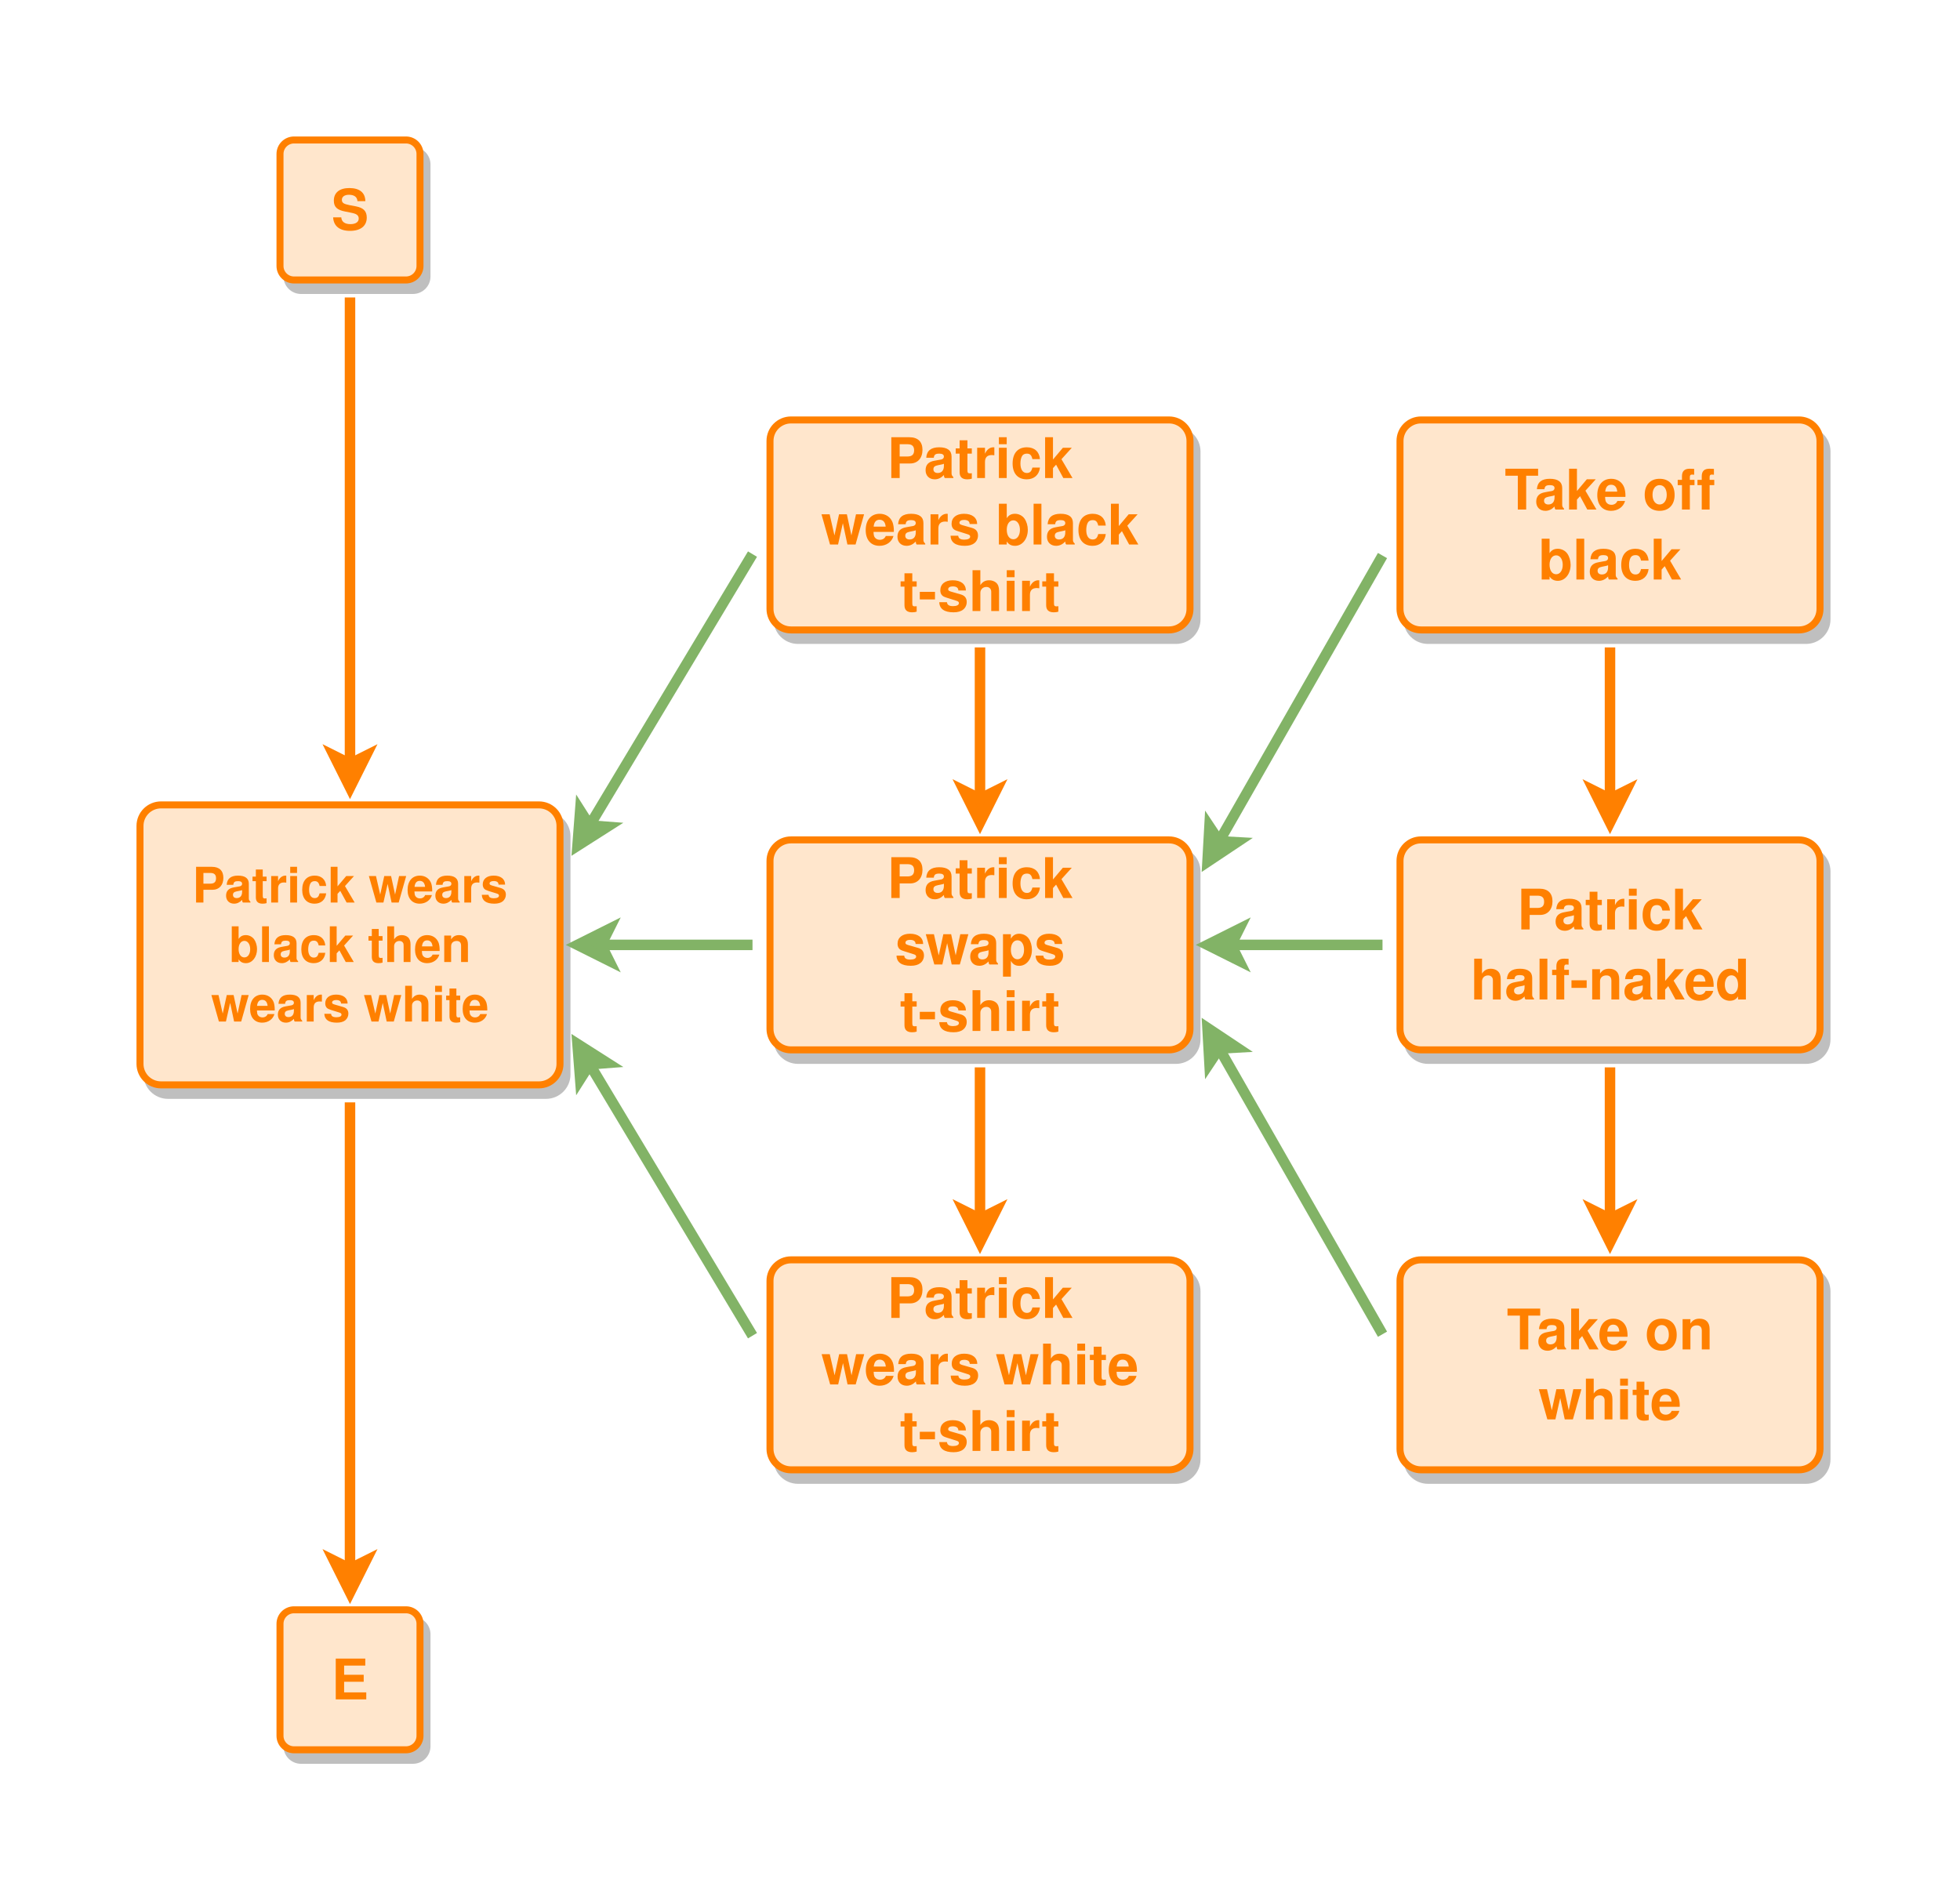
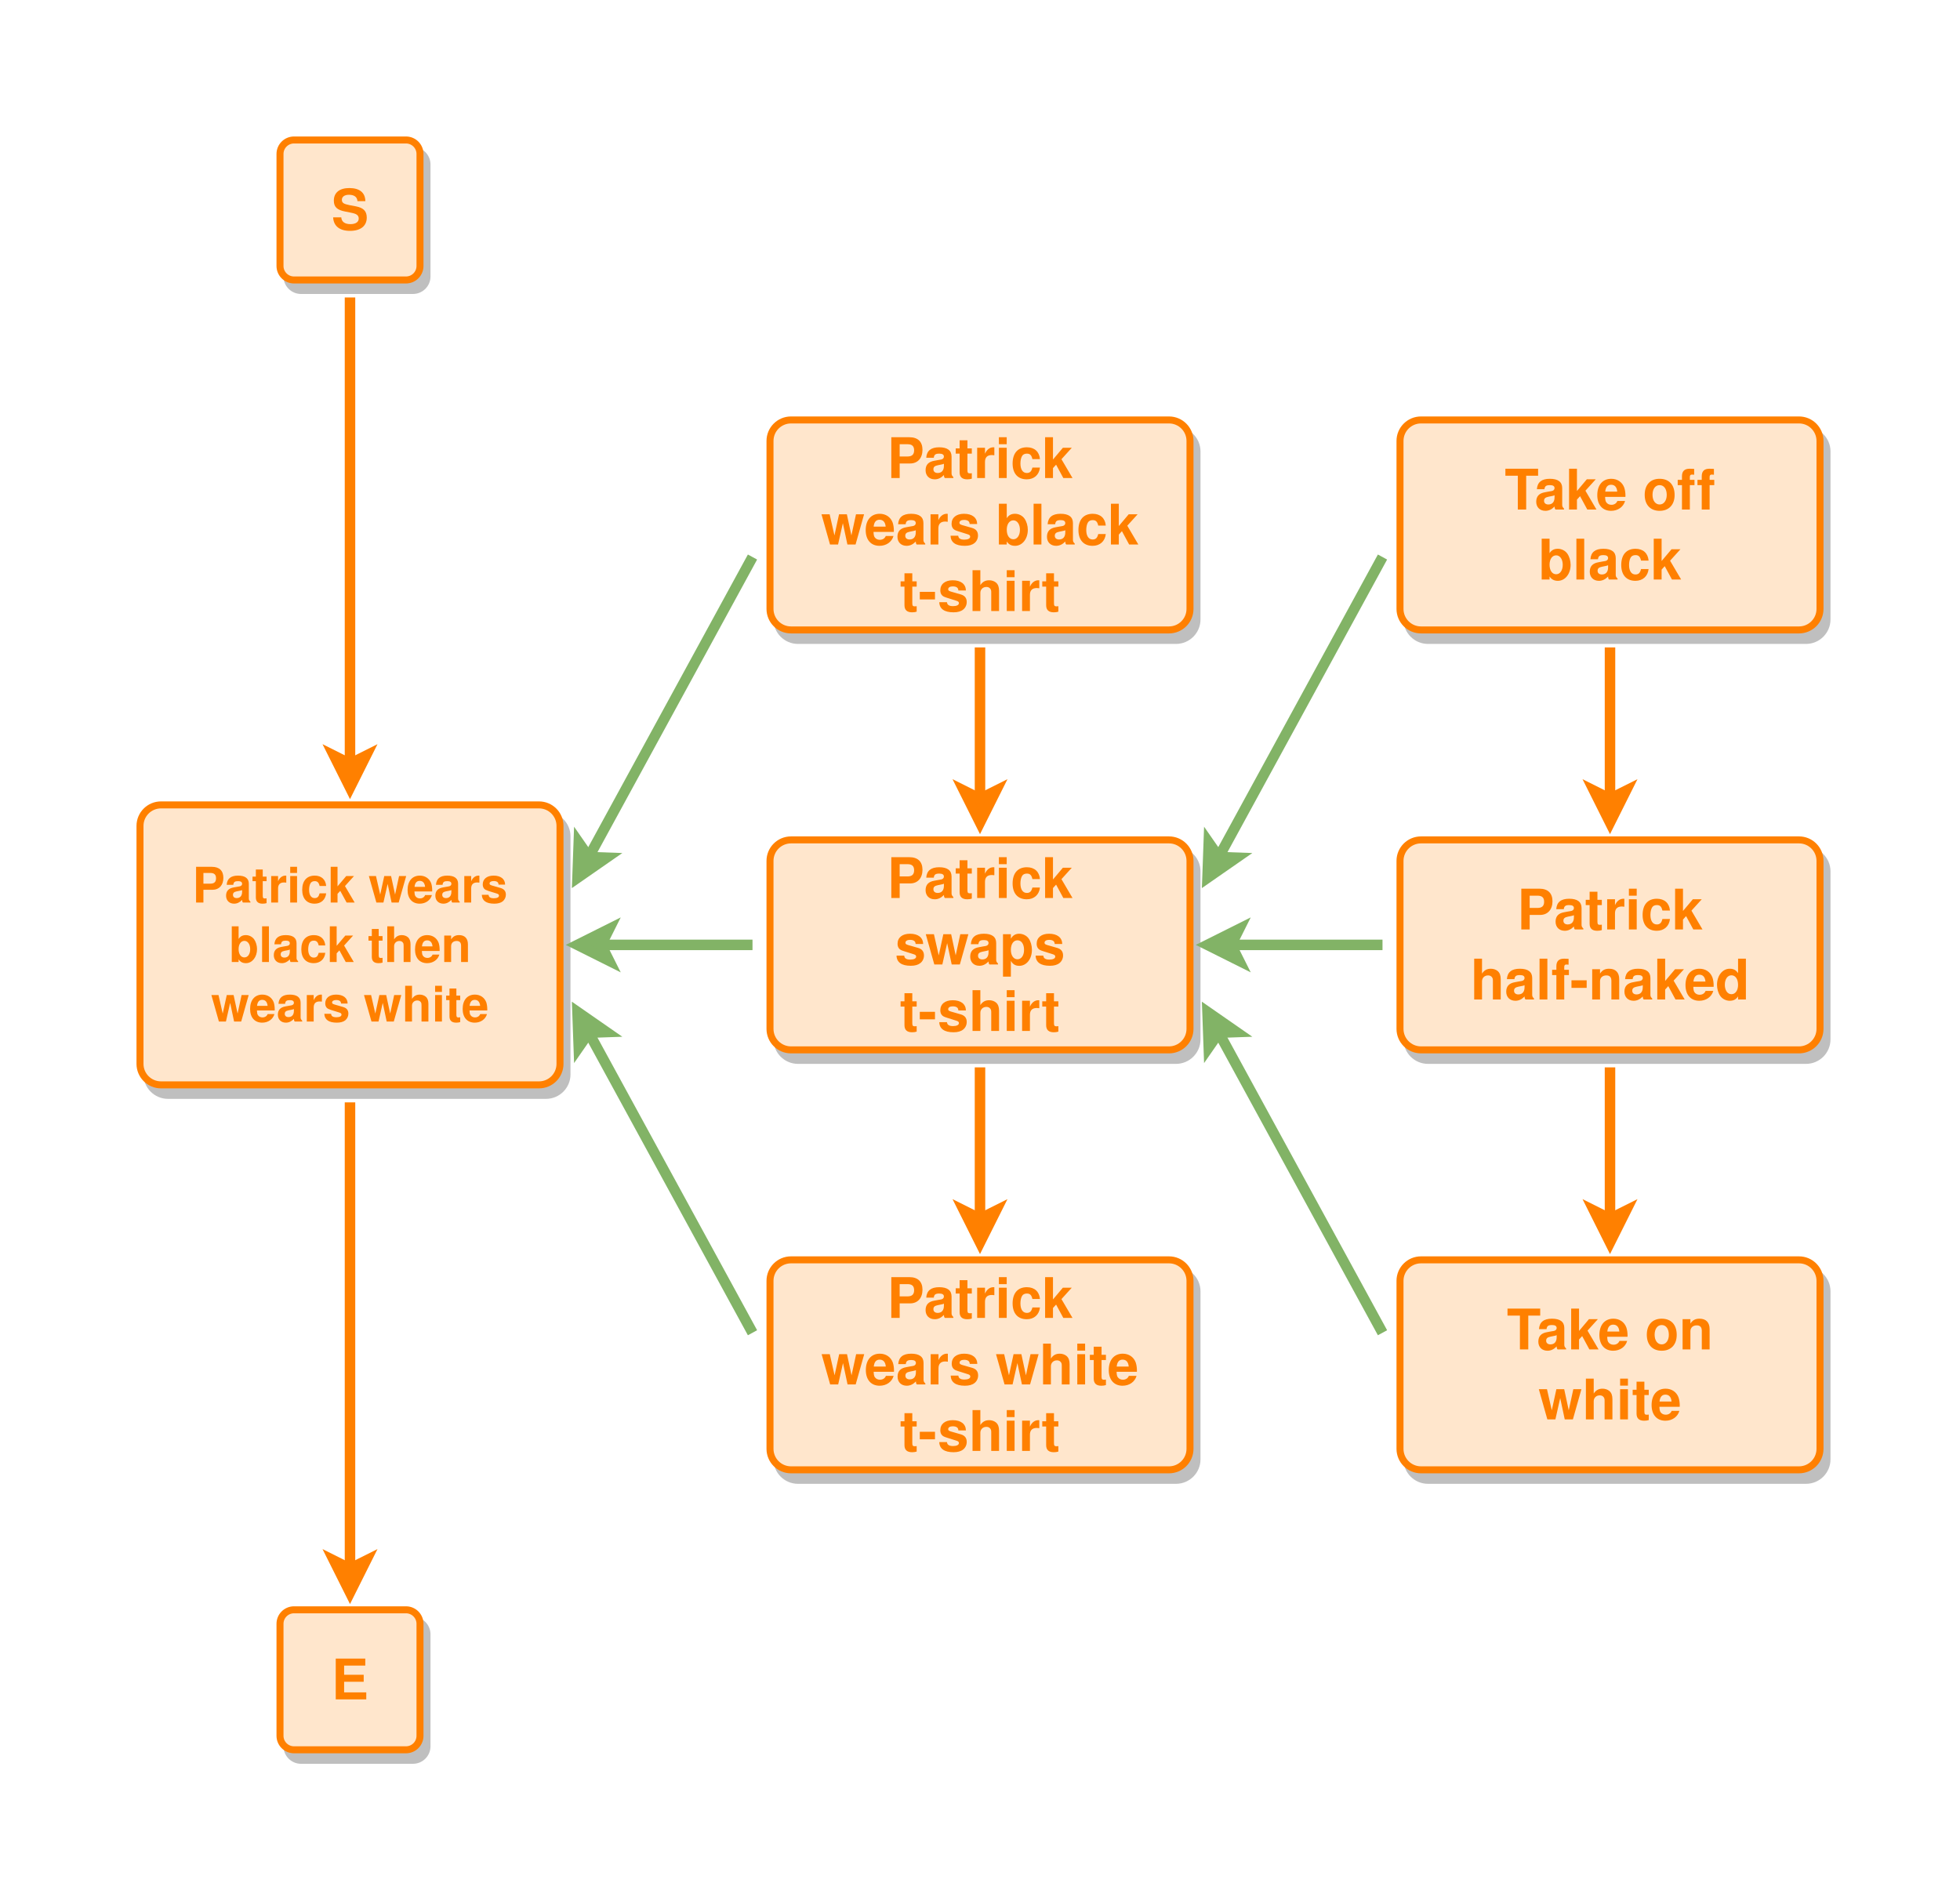
<svg xmlns="http://www.w3.org/2000/svg" width="560" height="540" viewBox="0 0 560 540">
  <defs>
  </defs>
  <g id="container-shells">
  </g>
  <g id="node-shadows">
    <rect x="40" y="230" width="120" height="80" rx="6" ry="6" fill="#000000" stroke="#000000" stroke-width="2" opacity="0.25" transform="translate(2,3)" />
    <rect x="220" y="120" width="120" height="60" rx="6" ry="6" fill="#000000" stroke="#000000" stroke-width="2" opacity="0.25" transform="translate(2,3)" />
    <rect x="220" y="240" width="120" height="60" rx="6" ry="6" fill="#000000" stroke="#000000" stroke-width="2" opacity="0.25" transform="translate(2,3)" />
    <rect x="220" y="360" width="120" height="60" rx="6" ry="6" fill="#000000" stroke="#000000" stroke-width="2" opacity="0.25" transform="translate(2,3)" />
    <rect x="400" y="120" width="120" height="60" rx="6" ry="6" fill="#000000" stroke="#000000" stroke-width="2" opacity="0.25" transform="translate(2,3)" />
    <rect x="400" y="240" width="120" height="60" rx="6" ry="6" fill="#000000" stroke="#000000" stroke-width="2" opacity="0.25" transform="translate(2,3)" />
    <rect x="400" y="360" width="120" height="60" rx="6" ry="6" fill="#000000" stroke="#000000" stroke-width="2" opacity="0.25" transform="translate(2,3)" />
    <rect x="80" y="40" width="40" height="40" rx="4" ry="4" fill="#000000" stroke="#000000" stroke-width="2" opacity="0.25" transform="translate(2,3)" />
    <rect x="80" y="460" width="40" height="40" rx="4" ry="4" fill="#000000" stroke="#000000" stroke-width="2" opacity="0.25" transform="translate(2,3)" />
  </g>
  <g id="edges">
    <g class="edge" data-edge-idx="0" data-edge-base="leadsto" data-edge-from="2" data-edge-to="3">
      <line x1="280.00" y1="185.00" x2="280.00" y2="228.25" stroke="#ff8000" stroke-width="3" />
      <path d="M 280.00 235.00 L 275.50 226.00 L 280.00 228.25 L 284.50 226.00 Z" fill="#ff8000" stroke="#ff8000" stroke-width="3" stroke-miterlimit="10" />
    </g>
    <g class="edge" data-edge-idx="1" data-edge-base="leadsto" data-edge-from="3" data-edge-to="4">
      <line x1="280.00" y1="305.00" x2="280.00" y2="348.25" stroke="#ff8000" stroke-width="3" />
      <path d="M 280.00 355.00 L 275.50 346.00 L 280.00 348.25 L 284.50 346.00 Z" fill="#ff8000" stroke="#ff8000" stroke-width="3" stroke-miterlimit="10" />
    </g>
    <g class="edge" data-edge-idx="2" data-edge-base="partof" data-edge-from="2" data-edge-to="1">
-       <line x1="215.00" y1="158.33" x2="168.47" y2="235.88" stroke="#82b366" stroke-width="3" />
-       <path d="M 165.00 241.67 L 165.77 231.63 L 168.47 235.88 L 173.49 236.26 Z" fill="#82b366" stroke="#82b366" stroke-width="3" stroke-miterlimit="10" />
+       <line x1="215.00" y1="159.17" x2="168.23" y2="244.91" stroke="#82b366" stroke-width="3" />
+       <path d="M 165.00 250.83 L 165.36 240.78 L 168.23 244.91 L 173.26 245.09 Z" fill="#82b366" stroke="#82b366" stroke-width="3" stroke-miterlimit="10" />
    </g>
    <g class="edge" data-edge-idx="3" data-edge-base="partof" data-edge-from="3" data-edge-to="1">
      <line x1="215.00" y1="270.00" x2="171.75" y2="270.00" stroke="#82b366" stroke-width="3" />
      <path d="M 165.00 270.00 L 174.00 265.50 L 171.75 270.00 L 174.00 274.50 Z" fill="#82b366" stroke="#82b366" stroke-width="3" stroke-miterlimit="10" />
    </g>
    <g class="edge" data-edge-idx="4" data-edge-base="partof" data-edge-from="4" data-edge-to="1">
-       <line x1="215.00" y1="381.67" x2="168.47" y2="304.12" stroke="#82b366" stroke-width="3" />
-       <path d="M 165.00 298.33 L 173.49 303.74 L 168.47 304.12 L 165.77 308.37 Z" fill="#82b366" stroke="#82b366" stroke-width="3" stroke-miterlimit="10" />
+       <line x1="215.00" y1="380.83" x2="168.23" y2="295.09" stroke="#82b366" stroke-width="3" />
+       <path d="M 165.00 289.17 L 173.26 294.91 L 168.23 295.09 L 165.36 299.22 Z" fill="#82b366" stroke="#82b366" stroke-width="3" stroke-miterlimit="10" />
    </g>
    <g class="edge" data-edge-idx="5" data-edge-base="partof" data-edge-from="5" data-edge-to="3">
-       <line x1="395.00" y1="158.75" x2="348.35" y2="240.39" stroke="#82b366" stroke-width="3" />
-       <path d="M 345.00 246.25 L 345.56 236.20 L 348.35 240.39 L 353.37 240.67 Z" fill="#82b366" stroke="#82b366" stroke-width="3" stroke-miterlimit="10" />
+       <line x1="395.00" y1="159.17" x2="348.23" y2="244.91" stroke="#82b366" stroke-width="3" />
+       <path d="M 345.00 250.83 L 345.36 240.78 L 348.23 244.91 L 353.26 245.09 Z" fill="#82b366" stroke="#82b366" stroke-width="3" stroke-miterlimit="10" />
    </g>
    <g class="edge" data-edge-idx="6" data-edge-base="partof" data-edge-from="6" data-edge-to="3">
      <line x1="395.00" y1="270.00" x2="351.75" y2="270.00" stroke="#82b366" stroke-width="3" />
      <path d="M 345.00 270.00 L 354.00 265.50 L 351.75 270.00 L 354.00 274.50 Z" fill="#82b366" stroke="#82b366" stroke-width="3" stroke-miterlimit="10" />
    </g>
    <g class="edge" data-edge-idx="7" data-edge-base="partof" data-edge-from="7" data-edge-to="3">
-       <line x1="395.00" y1="381.25" x2="348.35" y2="299.61" stroke="#82b366" stroke-width="3" />
-       <path d="M 345.00 293.75 L 353.37 299.33 L 348.35 299.61 L 345.56 303.80 Z" fill="#82b366" stroke="#82b366" stroke-width="3" stroke-miterlimit="10" />
+       <line x1="395.00" y1="380.83" x2="348.23" y2="295.09" stroke="#82b366" stroke-width="3" />
+       <path d="M 345.00 289.17 L 353.26 294.91 L 348.23 295.09 L 345.36 299.22 Z" fill="#82b366" stroke="#82b366" stroke-width="3" stroke-miterlimit="10" />
    </g>
    <g class="edge" data-edge-idx="8" data-edge-base="leadsto" data-edge-from="5" data-edge-to="6">
      <line x1="460.00" y1="185.00" x2="460.00" y2="228.25" stroke="#ff8000" stroke-width="3" />
      <path d="M 460.00 235.00 L 455.50 226.00 L 460.00 228.25 L 464.50 226.00 Z" fill="#ff8000" stroke="#ff8000" stroke-width="3" stroke-miterlimit="10" />
    </g>
    <g class="edge" data-edge-idx="9" data-edge-base="leadsto" data-edge-from="6" data-edge-to="7">
      <line x1="460.00" y1="305.00" x2="460.00" y2="348.25" stroke="#ff8000" stroke-width="3" />
      <path d="M 460.00 355.00 L 455.50 346.00 L 460.00 348.25 L 464.50 346.00 Z" fill="#ff8000" stroke="#ff8000" stroke-width="3" stroke-miterlimit="10" />
    </g>
    <g class="edge" data-edge-idx="10" data-edge-base="leadsto" data-edge-from="8" data-edge-to="1">
      <line x1="100.00" y1="85.00" x2="100.00" y2="218.25" stroke="#ff8000" stroke-width="3" />
      <path d="M 100.00 225.00 L 95.50 216.00 L 100.00 218.25 L 104.50 216.00 Z" fill="#ff8000" stroke="#ff8000" stroke-width="3" stroke-miterlimit="10" />
    </g>
    <g class="edge" data-edge-idx="11" data-edge-base="leadsto" data-edge-from="1" data-edge-to="9">
      <line x1="100.00" y1="315.00" x2="100.00" y2="448.25" stroke="#ff8000" stroke-width="3" />
      <path d="M 100.00 455.00 L 95.50 446.00 L 100.00 448.25 L 104.50 446.00 Z" fill="#ff8000" stroke="#ff8000" stroke-width="3" stroke-miterlimit="10" />
    </g>
  </g>
  <g id="nodes">
    <rect x="40" y="230" width="120" height="80" rx="6" ry="6" fill="#ffe6cc" stroke="#ff8000" stroke-width="2" />
    <text x="100" y="253" text-anchor="middle" dominant-baseline="middle" font-family="Helvetica,Inter,Segoe UI,Arial" font-size="14" font-weight="bold" fill="#ff8000">Patrick wears</text>
    <text x="100" y="270" text-anchor="middle" dominant-baseline="middle" font-family="Helvetica,Inter,Segoe UI,Arial" font-size="14" font-weight="bold" fill="#ff8000">black then</text>
    <text x="100" y="287" text-anchor="middle" dominant-baseline="middle" font-family="Helvetica,Inter,Segoe UI,Arial" font-size="14" font-weight="bold" fill="#ff8000">wears white</text>
    <rect x="220" y="120" width="120" height="60" rx="6" ry="6" fill="#ffe6cc" stroke="#ff8000" stroke-width="2" />
    <text x="280" y="131" text-anchor="middle" dominant-baseline="middle" font-family="Helvetica,Inter,Segoe UI,Arial" font-size="16" font-weight="bold" fill="#ff8000">Patrick</text>
    <text x="280" y="150" text-anchor="middle" dominant-baseline="middle" font-family="Helvetica,Inter,Segoe UI,Arial" font-size="16" font-weight="bold" fill="#ff8000">wears black</text>
    <text x="280" y="169" text-anchor="middle" dominant-baseline="middle" font-family="Helvetica,Inter,Segoe UI,Arial" font-size="16" font-weight="bold" fill="#ff8000">t-shirt</text>
    <rect x="220" y="240" width="120" height="60" rx="6" ry="6" fill="#ffe6cc" stroke="#ff8000" stroke-width="2" />
    <text x="280" y="251" text-anchor="middle" dominant-baseline="middle" font-family="Helvetica,Inter,Segoe UI,Arial" font-size="16" font-weight="bold" fill="#ff8000">Patrick</text>
    <text x="280" y="270" text-anchor="middle" dominant-baseline="middle" font-family="Helvetica,Inter,Segoe UI,Arial" font-size="16" font-weight="bold" fill="#ff8000">swaps</text>
    <text x="280" y="289" text-anchor="middle" dominant-baseline="middle" font-family="Helvetica,Inter,Segoe UI,Arial" font-size="16" font-weight="bold" fill="#ff8000">t-shirt</text>
    <rect x="220" y="360" width="120" height="60" rx="6" ry="6" fill="#ffe6cc" stroke="#ff8000" stroke-width="2" />
    <text x="280" y="371" text-anchor="middle" dominant-baseline="middle" font-family="Helvetica,Inter,Segoe UI,Arial" font-size="16" font-weight="bold" fill="#ff8000">Patrick</text>
    <text x="280" y="390" text-anchor="middle" dominant-baseline="middle" font-family="Helvetica,Inter,Segoe UI,Arial" font-size="16" font-weight="bold" fill="#ff8000">wears white</text>
    <text x="280" y="409" text-anchor="middle" dominant-baseline="middle" font-family="Helvetica,Inter,Segoe UI,Arial" font-size="16" font-weight="bold" fill="#ff8000">t-shirt</text>
    <rect x="400" y="120" width="120" height="60" rx="6" ry="6" fill="#ffe6cc" stroke="#ff8000" stroke-width="2" />
    <text x="460" y="140" text-anchor="middle" dominant-baseline="middle" font-family="Helvetica,Inter,Segoe UI,Arial" font-size="16" font-weight="bold" fill="#ff8000">Take off</text>
    <text x="460" y="160" text-anchor="middle" dominant-baseline="middle" font-family="Helvetica,Inter,Segoe UI,Arial" font-size="16" font-weight="bold" fill="#ff8000">black</text>
    <rect x="400" y="240" width="120" height="60" rx="6" ry="6" fill="#ffe6cc" stroke="#ff8000" stroke-width="2" />
    <text x="460" y="260" text-anchor="middle" dominant-baseline="middle" font-family="Helvetica,Inter,Segoe UI,Arial" font-size="16" font-weight="bold" fill="#ff8000">Patrick</text>
    <text x="460" y="280" text-anchor="middle" dominant-baseline="middle" font-family="Helvetica,Inter,Segoe UI,Arial" font-size="16" font-weight="bold" fill="#ff8000">half-naked</text>
    <rect x="400" y="360" width="120" height="60" rx="6" ry="6" fill="#ffe6cc" stroke="#ff8000" stroke-width="2" />
    <text x="460" y="380" text-anchor="middle" dominant-baseline="middle" font-family="Helvetica,Inter,Segoe UI,Arial" font-size="16" font-weight="bold" fill="#ff8000">Take on</text>
    <text x="460" y="400" text-anchor="middle" dominant-baseline="middle" font-family="Helvetica,Inter,Segoe UI,Arial" font-size="16" font-weight="bold" fill="#ff8000">white</text>
    <rect x="80" y="40" width="40" height="40" rx="4" ry="4" fill="#ffe6cc" stroke="#ff8000" stroke-width="2" />
    <text x="100" y="60" text-anchor="middle" dominant-baseline="middle" font-family="Helvetica,Inter,Segoe UI,Arial" font-size="16" font-weight="bold" fill="#ff8000">S</text>
    <rect x="80" y="460" width="40" height="40" rx="4" ry="4" fill="#ffe6cc" stroke="#ff8000" stroke-width="2" />
    <text x="100" y="480" text-anchor="middle" dominant-baseline="middle" font-family="Helvetica,Inter,Segoe UI,Arial" font-size="16" font-weight="bold" fill="#ff8000">E</text>
  </g>
</svg>
